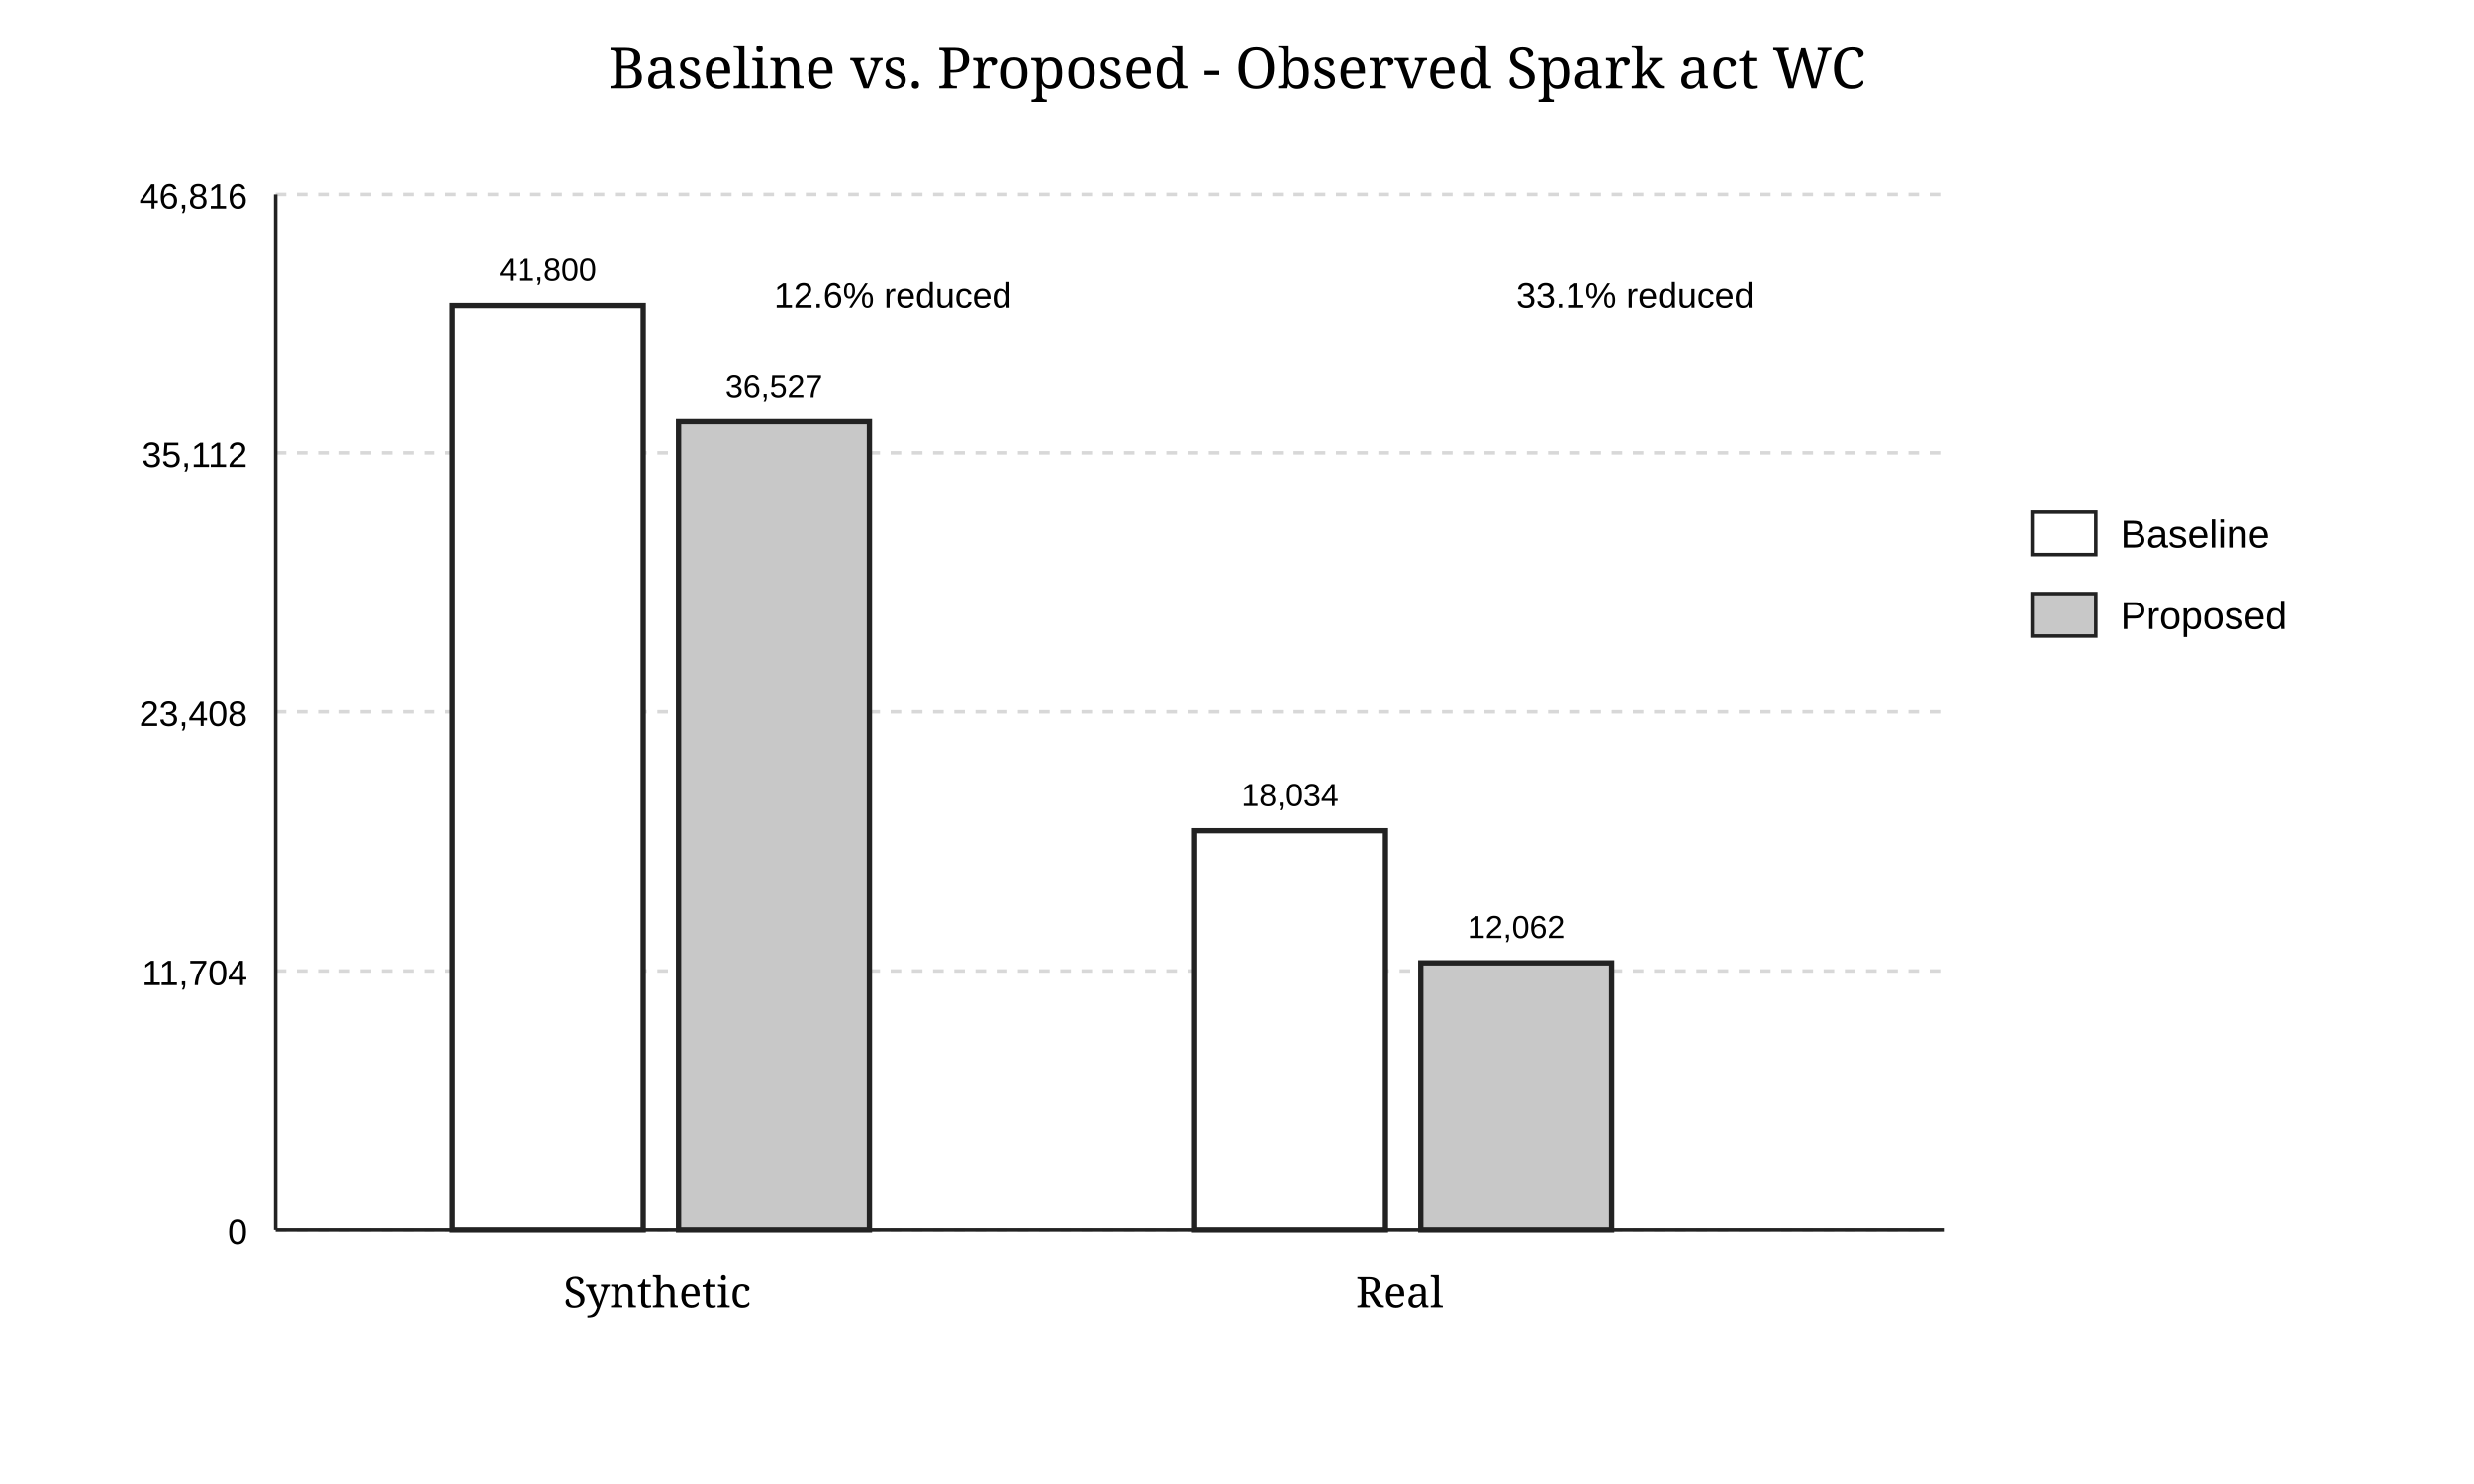
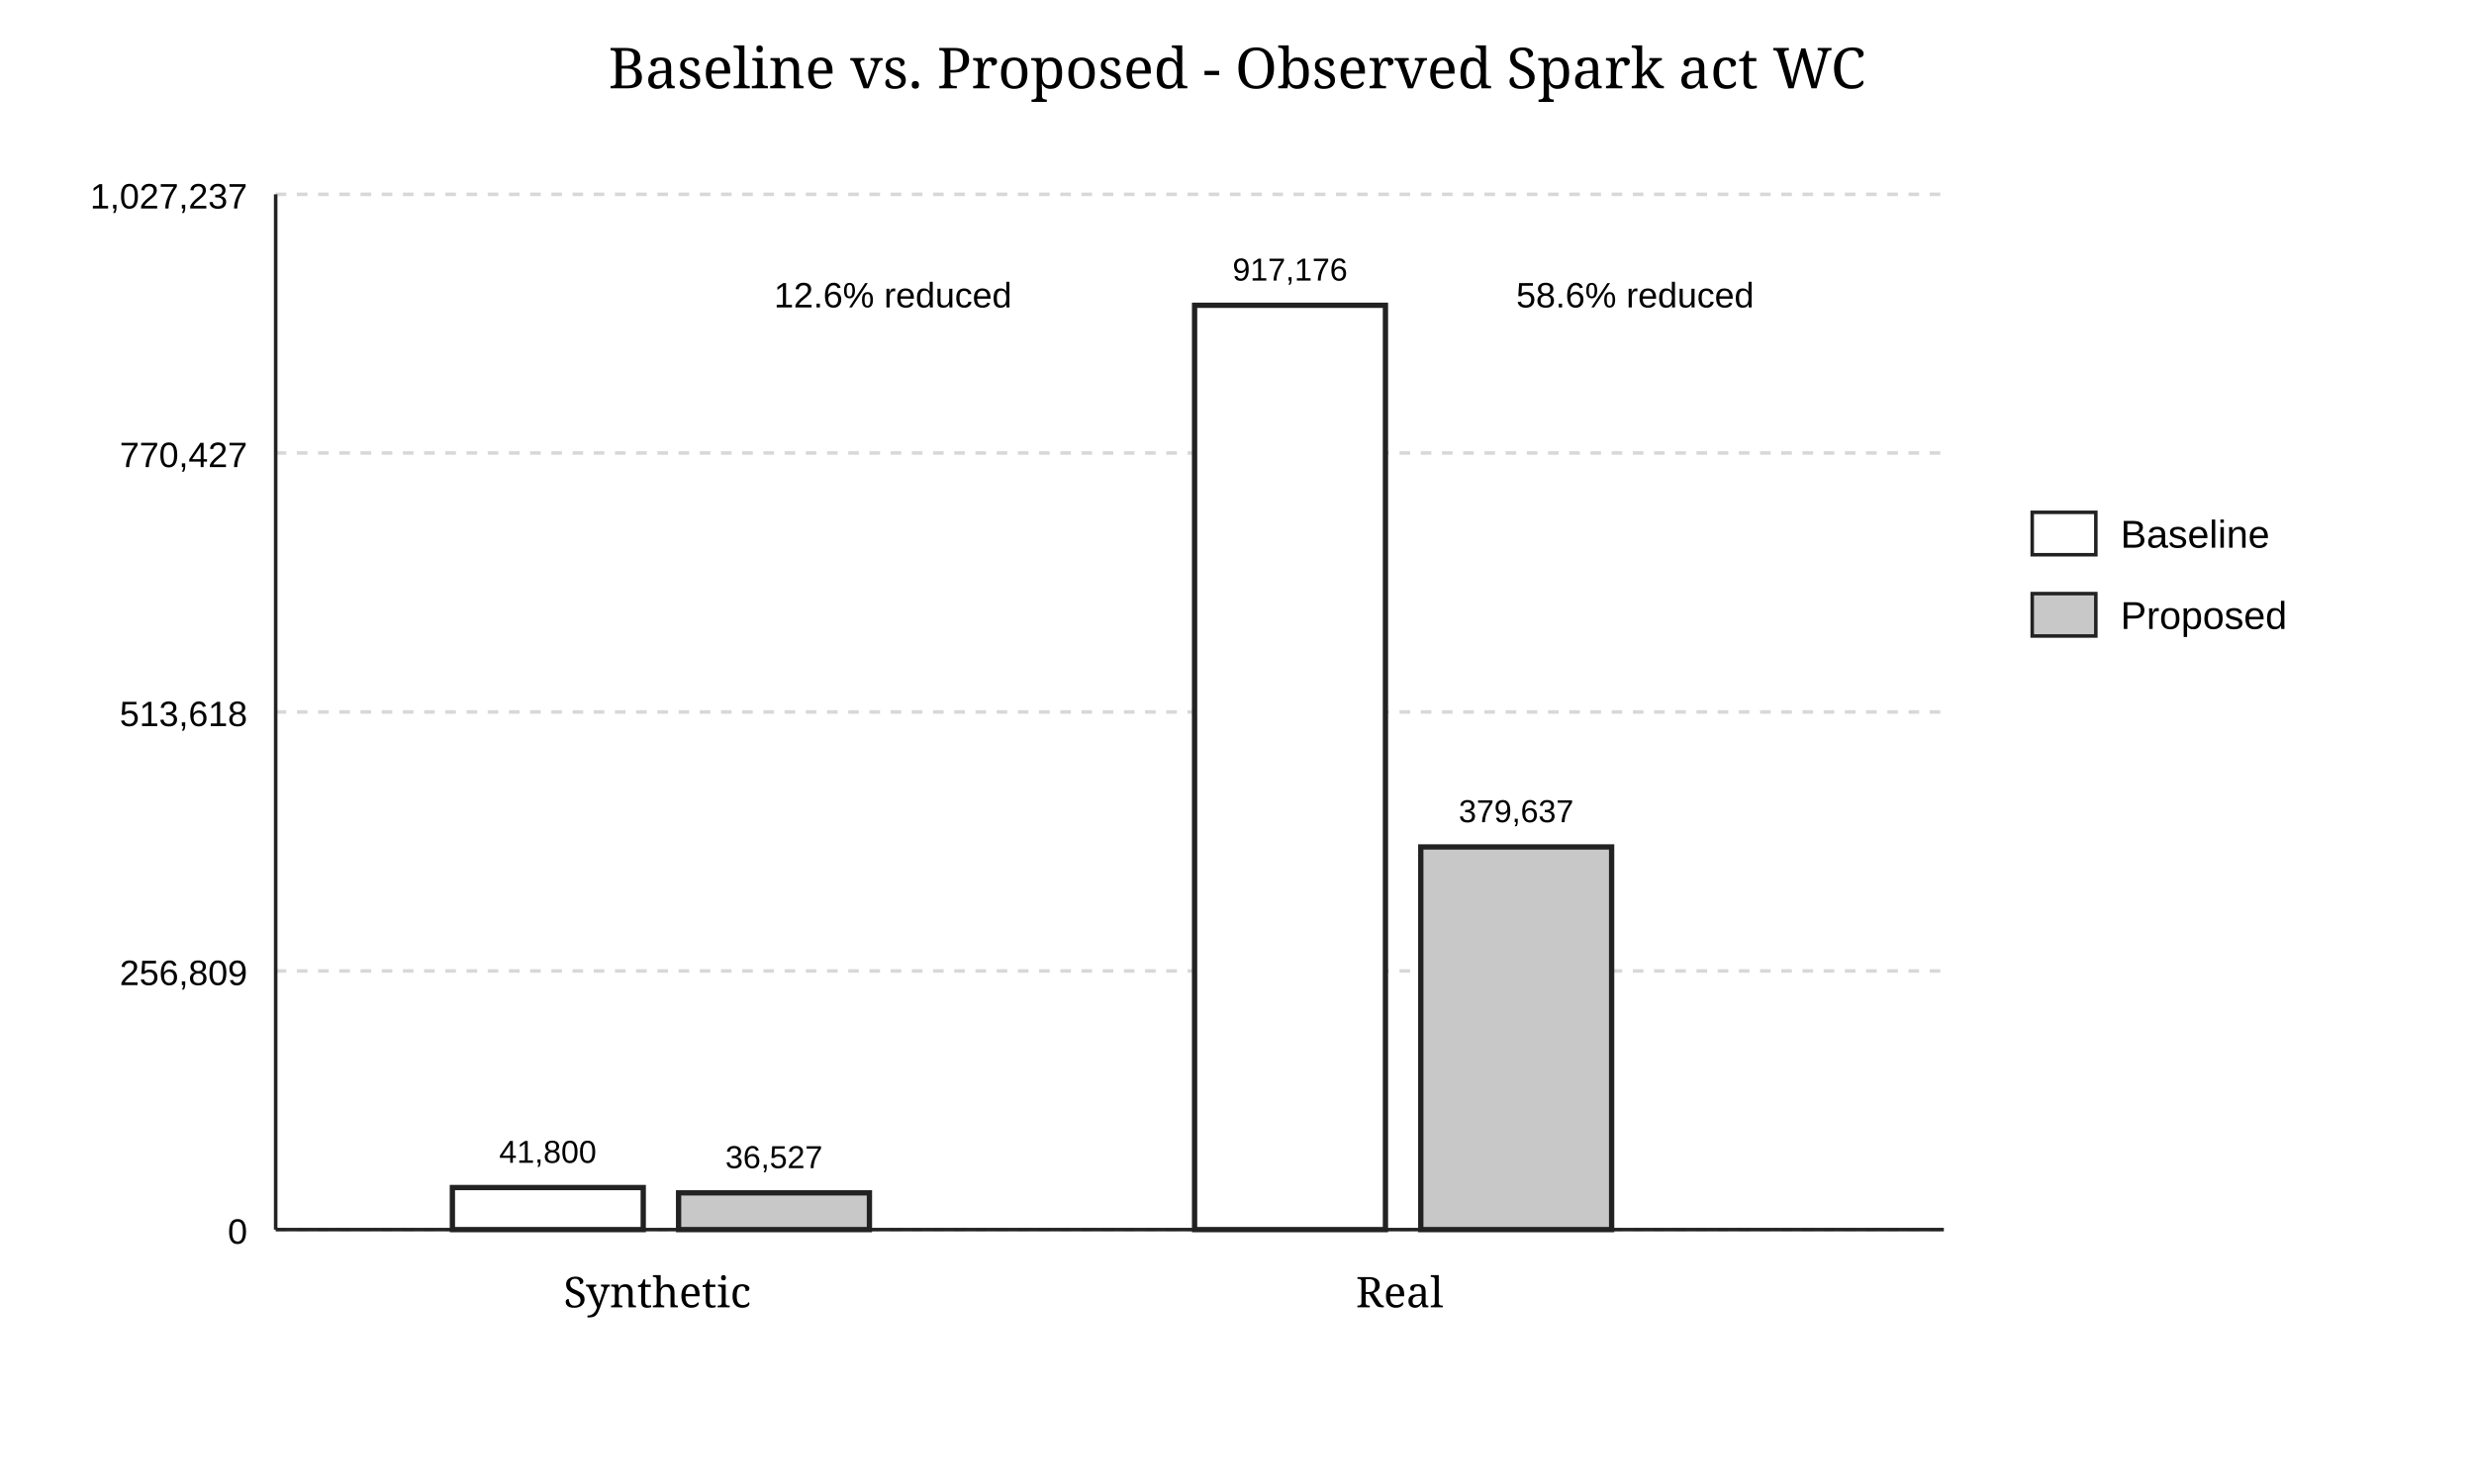
<svg xmlns="http://www.w3.org/2000/svg" width="700" height="420" viewBox="0 0 700 420">
  <rect width="100%" height="100%" fill="white" />
  <text x="350.0" y="25" text-anchor="middle" font-family="Georgia, serif" font-size="16">Baseline vs. Proposed - Observed Spark act WC</text>
  <line x1="78" y1="348.0" x2="550" y2="348.0" stroke="#d8d8d8" stroke-dasharray="3 3" />
  <text x="70" y="352.0" text-anchor="end" font-family="Arial, sans-serif" font-size="10">0</text>
  <line x1="78" y1="274.8" x2="550" y2="274.8" stroke="#d8d8d8" stroke-dasharray="3 3" />
-   <text x="70" y="278.8" text-anchor="end" font-family="Arial, sans-serif" font-size="10">11,704</text>
+   <text x="70" y="278.8" text-anchor="end" font-family="Arial, sans-serif" font-size="10">256,809</text>
  <line x1="78" y1="201.5" x2="550" y2="201.5" stroke="#d8d8d8" stroke-dasharray="3 3" />
-   <text x="70" y="205.5" text-anchor="end" font-family="Arial, sans-serif" font-size="10">23,408</text>
+   <text x="70" y="205.5" text-anchor="end" font-family="Arial, sans-serif" font-size="10">513,618</text>
  <line x1="78" y1="128.2" x2="550" y2="128.2" stroke="#d8d8d8" stroke-dasharray="3 3" />
-   <text x="70" y="132.2" text-anchor="end" font-family="Arial, sans-serif" font-size="10">35,112</text>
+   <text x="70" y="132.2" text-anchor="end" font-family="Arial, sans-serif" font-size="10">770,427</text>
  <line x1="78" y1="55.0" x2="550" y2="55.0" stroke="#d8d8d8" stroke-dasharray="3 3" />
-   <text x="70" y="59.0" text-anchor="end" font-family="Arial, sans-serif" font-size="10">46,816</text>
+   <text x="70" y="59.0" text-anchor="end" font-family="Arial, sans-serif" font-size="10">1,027,237</text>
  <line x1="78" y1="55" x2="78" y2="348" stroke="#222" />
  <line x1="78" y1="348" x2="550" y2="348" stroke="#222" />
-   <rect x="128" y="86.4" width="54" height="261.6" fill="#ffffff" stroke="#222" stroke-width="1.5" />
-   <text x="155" y="79.4" text-anchor="middle" font-family="Arial, sans-serif" font-size="9">41,800</text>
-   <rect x="192" y="119.4" width="54" height="228.6" fill="#c8c8c8" stroke="#222" stroke-width="1.5" />
-   <text x="219" y="112.4" text-anchor="middle" font-family="Arial, sans-serif" font-size="9">36,527</text>
+   <rect x="128" y="336.1" width="54" height="11.9" fill="#ffffff" stroke="#222" stroke-width="1.5" />
+   <text x="155" y="329.1" text-anchor="middle" font-family="Arial, sans-serif" font-size="9">41,800</text>
+   <rect x="192" y="337.6" width="54" height="10.4" fill="#c8c8c8" stroke="#222" stroke-width="1.5" />
+   <text x="219" y="330.6" text-anchor="middle" font-family="Arial, sans-serif" font-size="9">36,527</text>
  <text x="186" y="370" text-anchor="middle" font-family="Georgia, serif" font-size="12">Synthetic</text>
  <text x="219" y="87" font-family="Arial, sans-serif" font-size="10">12.6% reduced</text>
-   <rect x="338" y="235.1" width="54" height="112.9" fill="#ffffff" stroke="#222" stroke-width="1.5" />
-   <text x="365" y="228.1" text-anchor="middle" font-family="Arial, sans-serif" font-size="9">18,034</text>
-   <rect x="402" y="272.5" width="54" height="75.5" fill="#c8c8c8" stroke="#222" stroke-width="1.5" />
-   <text x="429" y="265.5" text-anchor="middle" font-family="Arial, sans-serif" font-size="9">12,062</text>
+   <rect x="338" y="86.4" width="54" height="261.6" fill="#ffffff" stroke="#222" stroke-width="1.5" />
+   <text x="365" y="79.4" text-anchor="middle" font-family="Arial, sans-serif" font-size="9">917,176</text>
+   <rect x="402" y="239.7" width="54" height="108.3" fill="#c8c8c8" stroke="#222" stroke-width="1.5" />
+   <text x="429" y="232.7" text-anchor="middle" font-family="Arial, sans-serif" font-size="9">379,637</text>
  <text x="396" y="370" text-anchor="middle" font-family="Georgia, serif" font-size="12">Real</text>
-   <text x="429" y="87" font-family="Arial, sans-serif" font-size="10">33.1% reduced</text>
+   <text x="429" y="87" font-family="Arial, sans-serif" font-size="10">58.6% reduced</text>
  <rect x="575" y="145" width="18" height="12" fill="#ffffff" stroke="#222" />
  <text x="600" y="155" font-family="Arial, sans-serif" font-size="11">Baseline</text>
  <rect x="575" y="168" width="18" height="12" fill="#c8c8c8" stroke="#222" />
  <text x="600" y="178" font-family="Arial, sans-serif" font-size="11">Proposed</text>
</svg>
